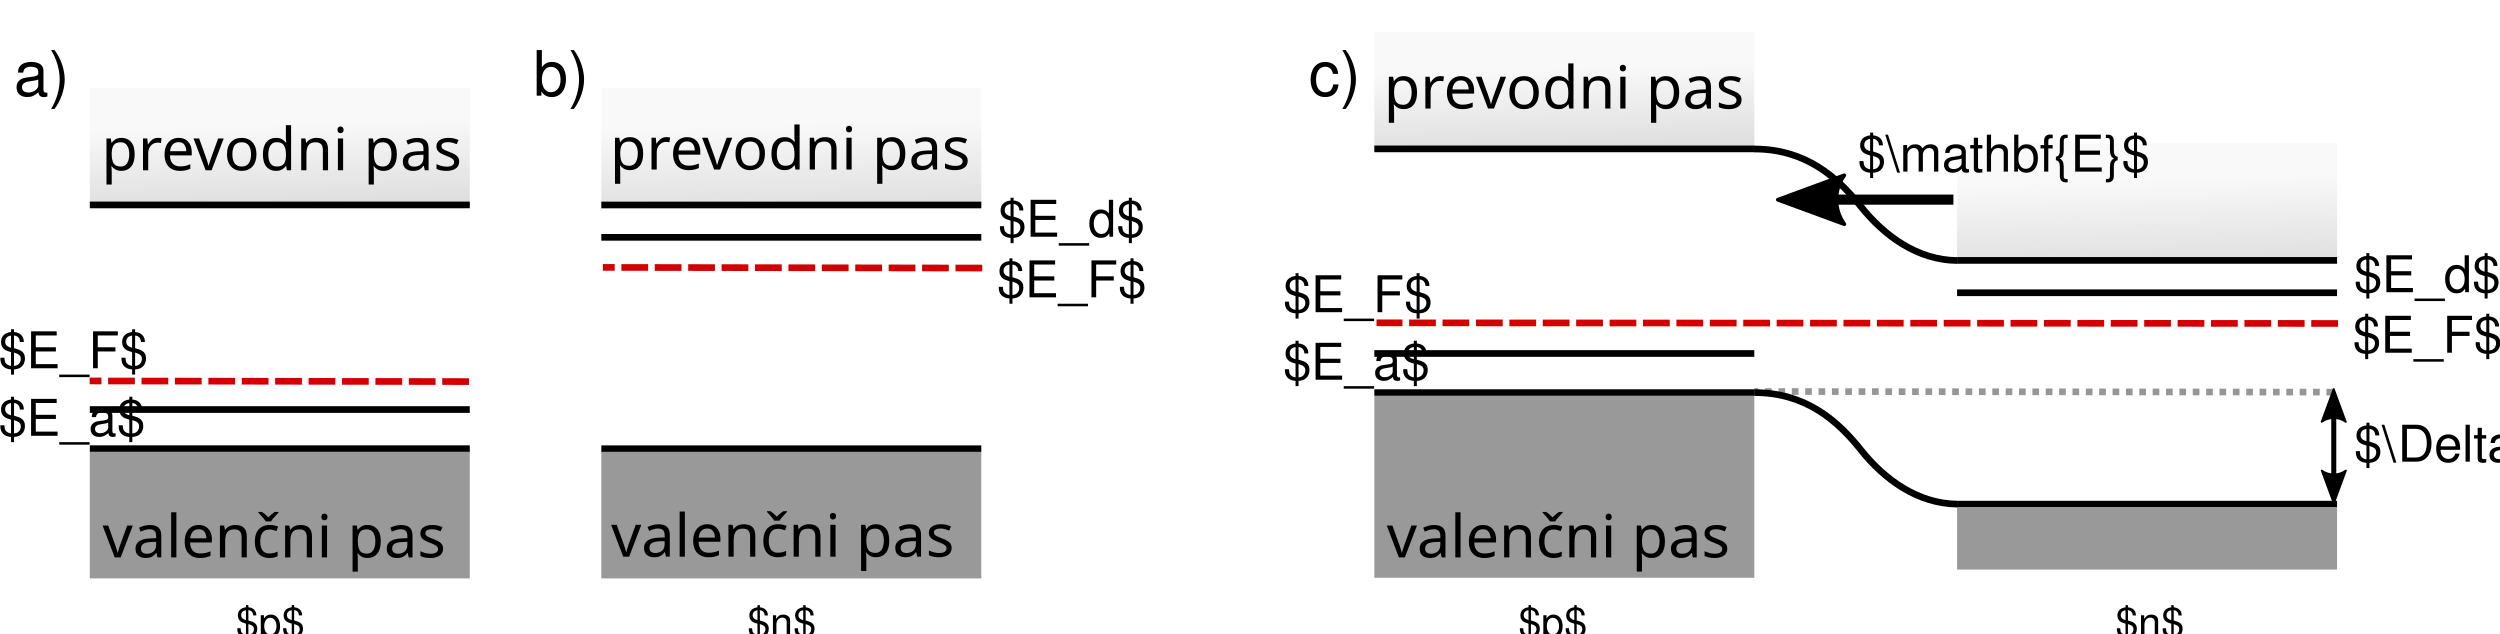
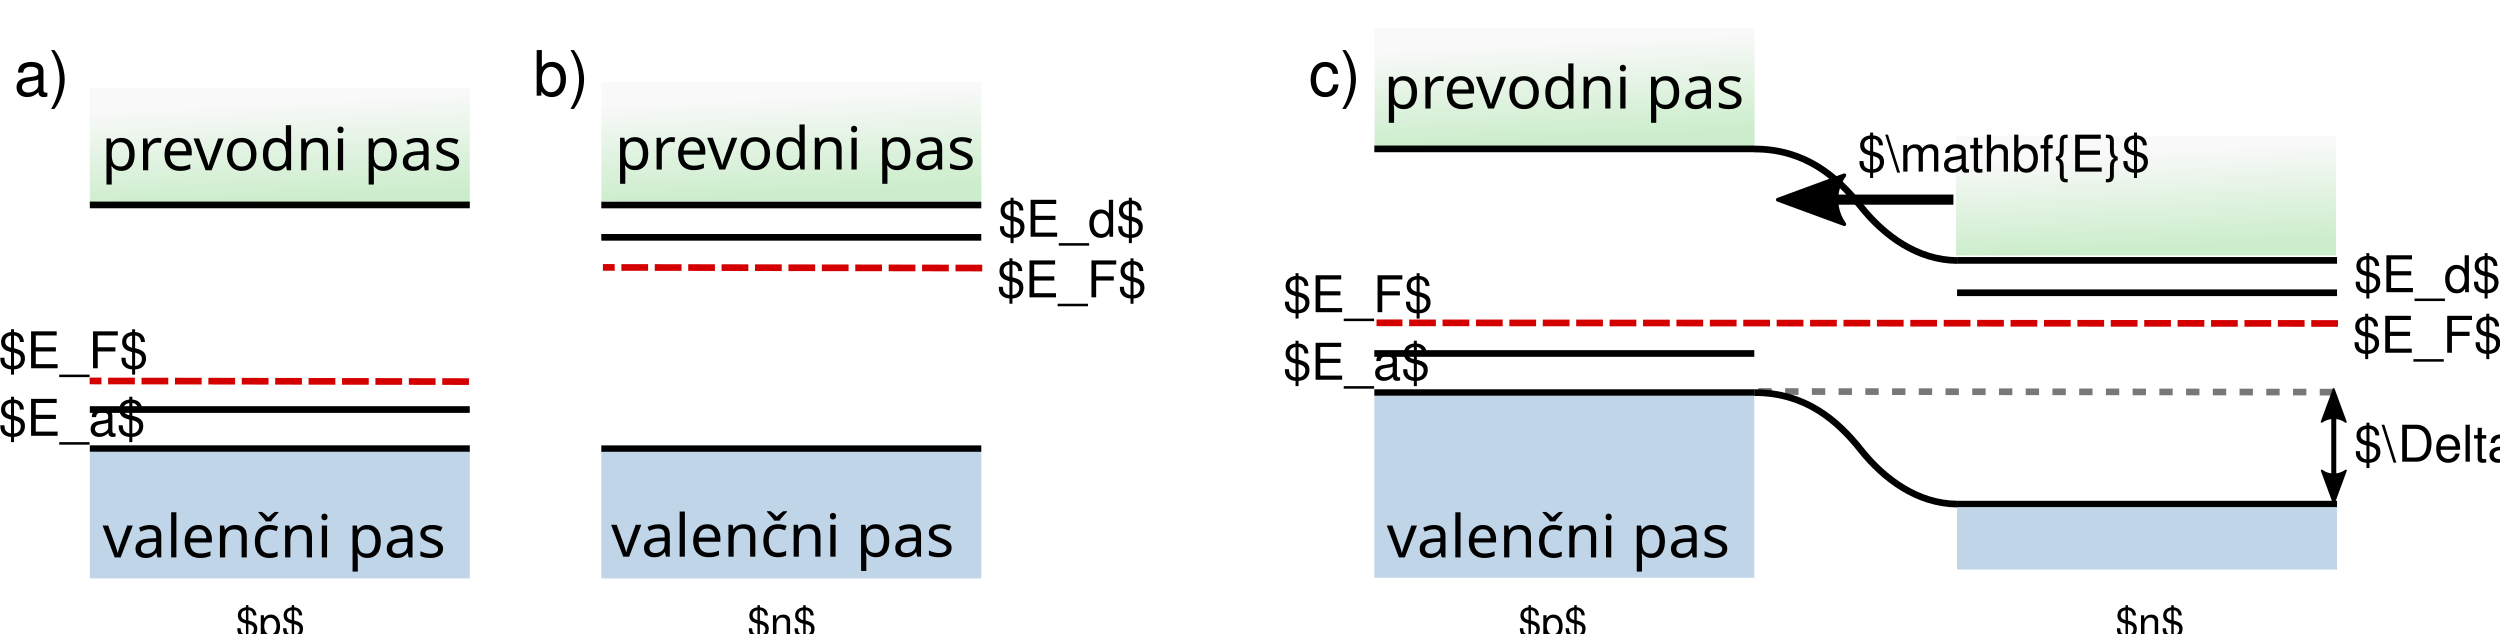
<svg xmlns="http://www.w3.org/2000/svg" xmlns:xlink="http://www.w3.org/1999/xlink" version="1.1" id="svg2" viewBox="0 0 986.916 250.226" height="70.619mm" width="278.53mm">
  <defs id="defs4">
+     <linearGradient id="linearGradient4352">
+       <stop id="stop4354" offset="0" style="stop-color:#cbedcb;stop-opacity:1" />
+       <stop id="stop4356" offset="1" style="stop-color:#f9f9f9;stop-opacity:1" />
+     </linearGradient>
    <linearGradient id="linearGradient9941">
      <stop style="stop-color:#333333;stop-opacity:0.768" offset="0" id="stop9943" />
      <stop style="stop-color:#f9f9f9;stop-opacity:1" offset="1" id="stop9945" />
    </linearGradient>
    <marker orient="auto" refY="0" refX="0" id="Arrow2Mstart-9-7" style="overflow:visible">
      <path id="path4360-2-5" style="fill:#000000;fill-opacity:1;fill-rule:evenodd;stroke:#000000;stroke-width:0.625;stroke-linejoin:round;stroke-opacity:1" d="M 8.719,4.034 -2.207,0.016 8.719,-4.002 c -1.745,2.372 -1.735,5.617 -6e-7,8.035 z" transform="scale(0.6,0.6)" />
    </marker>
    <marker orient="auto" refY="0" refX="0" id="marker6756-2-0-3" style="overflow:visible">
      <path id="path6758-7-2-5" style="fill:#000000;fill-opacity:1;fill-rule:evenodd;stroke:#000000;stroke-width:0.625;stroke-linejoin:round;stroke-opacity:1" d="M 8.719,4.034 -2.207,0.016 8.719,-4.002 c -1.745,2.372 -1.735,5.617 -6e-7,8.035 z" transform="scale(-0.6,-0.6)" />
    </marker>
    <marker orient="auto" refY="0" refX="0" id="marker6756-2-0-3-5" style="overflow:visible">
      <path id="path6758-7-2-5-0" style="fill:#d40000;fill-opacity:1;fill-rule:evenodd;stroke:#d40000;stroke-width:0.625;stroke-linejoin:round;stroke-opacity:1" d="M 8.719,4.034 -2.207,0.016 8.719,-4.002 c -1.745,2.372 -1.735,5.617 -6e-7,8.035 z" transform="scale(-0.6,-0.6)" />
    </marker>
    <marker orient="auto" refY="0" refX="0" id="Arrow2Mstart-9-7-0" style="overflow:visible">
      <path id="path4360-2-5-6" style="fill:#000000;fill-opacity:1;fill-rule:evenodd;stroke:#000000;stroke-width:0.625;stroke-linejoin:round;stroke-opacity:1" d="M 8.719,4.034 -2.207,0.016 8.719,-4.002 c -1.745,2.372 -1.735,5.617 -6e-7,8.035 z" transform="scale(0.6,0.6)" />
    </marker>
    <marker orient="auto" refY="0" refX="0" id="marker6756-2-0-3-1" style="overflow:visible">
      <path id="path6758-7-2-5-5" style="fill:#000000;fill-opacity:1;fill-rule:evenodd;stroke:#000000;stroke-width:0.625;stroke-linejoin:round;stroke-opacity:1" d="M 8.719,4.034 -2.207,0.016 8.719,-4.002 c -1.745,2.372 -1.735,5.617 -6e-7,8.035 z" transform="scale(-0.6,-0.6)" />
    </marker>
    <marker orient="auto" refY="0" refX="0" id="marker6756-2-0-3-5-7" style="overflow:visible">
      <path id="path6758-7-2-5-0-6" style="fill:#d40000;fill-opacity:1;fill-rule:evenodd;stroke:#d40000;stroke-width:0.625;stroke-linejoin:round;stroke-opacity:1" d="M 8.719,4.034 -2.207,0.016 8.719,-4.002 c -1.745,2.372 -1.735,5.617 -6e-7,8.035 z" transform="scale(-0.6,-0.6)" />
    </marker>
-     <linearGradient xlink:href="#linearGradient9941" id="linearGradient7318" gradientUnits="userSpaceOnUse" gradientTransform="matrix(1.023891,0,0,1.843137,371.0773,-115.9027)" x1="434.523" y1="214.882" x2="432.261" y2="76.877" />
    <marker orient="auto" refY="0" refX="0" id="Arrow2Mstart-9-7-0-8" style="overflow:visible">
      <path id="path4360-2-5-6-9" style="fill:#000000;fill-opacity:1;fill-rule:evenodd;stroke:#000000;stroke-width:0.625;stroke-linejoin:round;stroke-opacity:1" d="M 8.719,4.034 -2.207,0.016 8.719,-4.002 c -1.745,2.372 -1.735,5.617 -6e-7,8.035 z" transform="scale(0.6,0.6)" />
    </marker>
    <marker orient="auto" refY="0" refX="0" id="marker6756-2-0-3-1-2" style="overflow:visible">
      <path id="path6758-7-2-5-5-6" style="fill:#000000;fill-opacity:1;fill-rule:evenodd;stroke:#000000;stroke-width:0.625;stroke-linejoin:round;stroke-opacity:1" d="M 8.719,4.034 -2.207,0.016 8.719,-4.002 c -1.745,2.372 -1.735,5.617 -6e-7,8.035 z" transform="scale(-0.6,-0.6)" />
    </marker>
    <marker orient="auto" refY="0" refX="0" id="marker6756-2-0-3-5-7-9" style="overflow:visible">
      <path id="path6758-7-2-5-0-6-5" style="fill:#d40000;fill-opacity:1;fill-rule:evenodd;stroke:#d40000;stroke-width:0.625;stroke-linejoin:round;stroke-opacity:1" d="M 8.719,4.034 -2.207,0.016 8.719,-4.002 c -1.745,2.372 -1.735,5.617 -6e-7,8.035 z" transform="scale(-0.6,-0.6)" />
    </marker>
-     <linearGradient xlink:href="#linearGradient9941" id="linearGradient9019" gradientUnits="userSpaceOnUse" gradientTransform="matrix(1.023891,0,0,1.843137,169.1498,-115.9246)" x1="434.523" y1="202.221" x2="432.261" y2="76.877" />
+     <linearGradient xlink:href="#linearGradient4352" id="linearGradient9019" gradientUnits="userSpaceOnUse" gradientTransform="matrix(1.023891,0,0,1.843137,169.1498,-115.9246)" x1="432.261" y1="93.334" x2="431.679" y2="72.025" />
    <linearGradient xlink:href="#linearGradient9941" id="linearGradient4749" gradientUnits="userSpaceOnUse" gradientTransform="matrix(1.023891,0,0,1.843137,399.2023,-115.9027)" x1="434.523" y1="214.882" x2="432.261" y2="76.877" />
-     <linearGradient xlink:href="#linearGradient9941" id="linearGradient4781" gradientUnits="userSpaceOnUse" gradientTransform="matrix(1.023891,0,0,1.843137,676.2384,-138.0493)" x1="434.523" y1="202.221" x2="432.261" y2="76.877" />
-     <linearGradient xlink:href="#linearGradient9941" id="linearGradient4783" gradientUnits="userSpaceOnUse" gradientTransform="matrix(1.023891,0,0,1.843137,906.2908,-94.02748)" x1="434.523" y1="214.882" x2="432.261" y2="76.877" />
    <marker orient="auto" refY="0" refX="0" id="Arrow2Mstart-9-3-0" style="overflow:visible">
      <path id="path4360-2-6-6" style="fill:#000000;fill-opacity:1;fill-rule:evenodd;stroke:#000000;stroke-width:0.625;stroke-linejoin:round;stroke-opacity:1" d="M 8.719,4.034 -2.207,0.016 8.719,-4.002 c -1.745,2.372 -1.735,5.617 -6e-7,8.035 z" transform="scale(0.6)" />
    </marker>
    <marker orient="auto" refY="0" refX="0" id="marker6756-2-0-1-3" style="overflow:visible">
      <path id="path6758-7-2-0-2" style="fill:#000000;fill-opacity:1;fill-rule:evenodd;stroke:#000000;stroke-width:0.625;stroke-linejoin:round;stroke-opacity:1" d="M 8.719,4.034 -2.207,0.016 8.719,-4.002 c -1.745,2.372 -1.735,5.617 -6e-7,8.035 z" transform="scale(-0.6)" />
    </marker>
+     <linearGradient xlink:href="#linearGradient4352" id="linearGradient9019-3" gradientUnits="userSpaceOnUse" gradientTransform="matrix(1.023891,0,0,1.843137,371.0911,-118.2033)" x1="432.261" y1="93.334" x2="431.679" y2="72.025" />
+     <linearGradient xlink:href="#linearGradient4352" id="linearGradient9019-3-3" gradientUnits="userSpaceOnUse" gradientTransform="matrix(1.023891,0,0,1.843137,676.3318,-139.6655)" x1="432.261" y1="93.334" x2="431.679" y2="72.025" />
+     <linearGradient xlink:href="#linearGradient4352" id="linearGradient9019-3-3-9" gradientUnits="userSpaceOnUse" gradientTransform="matrix(1.023891,0,0,1.843137,905.8586,-96.741)" x1="432.261" y1="93.334" x2="431.679" y2="72.025" />
  </defs>
  <g id="layer1" transform="translate(-500.5164,23.16668)">
    <rect style="opacity:1;fill:url(#linearGradient9019);fill-opacity:1;fill-rule:nonzero;stroke:none;stroke-width:2;stroke-linecap:butt;stroke-linejoin:bevel;stroke-miterlimit:4;stroke-dasharray:none;stroke-dashoffset:0;stroke-opacity:1" id="rect5024-8-4-3-9-7" width="150" height="47" x="535.97" y="11.485" />
-     <path style="fill:none;fill-rule:evenodd;stroke:#000000;stroke-width:2.638;stroke-linecap:butt;stroke-linejoin:miter;stroke-miterlimit:4;stroke-dasharray:none;stroke-opacity:1" d="m 685.97,153.954 h -150" id="path3450-5-59-1-3-1" />
-     <rect style="opacity:1;fill:#999999;fill-opacity:1;fill-rule:nonzero;stroke:none;stroke-width:2;stroke-linecap:butt;stroke-linejoin:bevel;stroke-miterlimit:4;stroke-dasharray:none;stroke-dashoffset:0;stroke-opacity:1" id="rect5024-8-9-7-7" width="150" height="50" x="535.97" y="155.162" />
-     <path style="fill:none;fill-rule:evenodd;stroke:#000000;stroke-width:2.638;stroke-linecap:butt;stroke-linejoin:miter;stroke-miterlimit:4;stroke-dasharray:none;stroke-opacity:1" d="m 685.97,57.733 h -150" id="path3450-5-59-1-4-4-6" />
-     <path style="fill:#999999;fill-rule:evenodd;stroke:#000000;stroke-width:2.638;stroke-linecap:butt;stroke-linejoin:miter;stroke-miterlimit:4;stroke-dasharray:none;stroke-opacity:1" d="m 685.964,138.505 h -150" id="path3450-5-59-1-3-4-4" />
+     <path style="fill:none;fill-rule:evenodd;stroke:#000000;stroke-width:2.638;stroke-linecap:butt;stroke-linejoin:miter;stroke-miterlimit:4;stroke-dasharray:none;stroke-opacity:1" d="m 685.97,153.954 -150,0" id="path3450-5-59-1-3-1" />
+     <rect style="opacity:1;fill:#c1d5e9;fill-opacity:1;fill-rule:nonzero;stroke:none;stroke-width:2;stroke-linecap:butt;stroke-linejoin:bevel;stroke-miterlimit:4;stroke-dasharray:none;stroke-dashoffset:0;stroke-opacity:1" id="rect5024-8-9-7-7" width="150" height="50" x="535.97" y="155.162" />
+     <path style="fill:none;fill-rule:evenodd;stroke:#000000;stroke-width:2.638;stroke-linecap:butt;stroke-linejoin:miter;stroke-miterlimit:4;stroke-dasharray:none;stroke-opacity:1" d="m 685.97,57.733 -150,0" id="path3450-5-59-1-4-4-6" />
+     <path style="fill:#999999;fill-rule:evenodd;stroke:#000000;stroke-width:2.638;stroke-linecap:butt;stroke-linejoin:miter;stroke-miterlimit:4;stroke-dasharray:none;stroke-opacity:1" d="m 685.964,138.505 -150,0" id="path3450-5-59-1-3-4-4" />
    <path style="fill:#ff0000;fill-rule:evenodd;stroke:#d40000;stroke-width:2.638;stroke-linecap:butt;stroke-linejoin:miter;stroke-miterlimit:4;stroke-dasharray:10.552, 2.638;stroke-dashoffset:0;stroke-opacity:1" d="m 685.65,127.471 -149.75,-0.25" id="path3450-5-59-1-3-4-4-6" />
-     <rect style="opacity:1;fill:url(#linearGradient7318);fill-opacity:1;fill-rule:nonzero;stroke:none;stroke-width:2;stroke-linecap:butt;stroke-linejoin:bevel;stroke-miterlimit:4;stroke-dasharray:none;stroke-dashoffset:0;stroke-opacity:1" id="rect5024-8-4-3-9" width="150" height="47" x="737.897" y="11.507" />
-     <path style="fill:none;fill-rule:evenodd;stroke:#000000;stroke-width:2.638;stroke-linecap:butt;stroke-linejoin:miter;stroke-miterlimit:4;stroke-dasharray:none;stroke-opacity:1" d="m 887.897,153.976 h -150" id="path3450-5-59-1-3" />
-     <rect style="opacity:1;fill:#999999;fill-opacity:1;fill-rule:nonzero;stroke:none;stroke-width:2;stroke-linecap:butt;stroke-linejoin:bevel;stroke-miterlimit:4;stroke-dasharray:none;stroke-dashoffset:0;stroke-opacity:1" id="rect5024-8-9-7" width="150" height="50" x="737.897" y="155.184" />
-     <path style="fill:none;fill-rule:evenodd;stroke:#000000;stroke-width:2.638;stroke-linecap:butt;stroke-linejoin:miter;stroke-miterlimit:4;stroke-dasharray:none;stroke-opacity:1" d="m 887.897,57.755 h -150" id="path3450-5-59-1-4-4" />
-     <path style="fill:none;fill-rule:evenodd;stroke:#000000;stroke-width:2.638;stroke-linecap:butt;stroke-linejoin:miter;stroke-miterlimit:4;stroke-dasharray:none;stroke-opacity:1" d="m 887.892,70.526 h -150" id="path3450-5-59-1-3-4" />
+     <path style="fill:none;fill-rule:evenodd;stroke:#000000;stroke-width:2.638;stroke-linecap:butt;stroke-linejoin:miter;stroke-miterlimit:4;stroke-dasharray:none;stroke-opacity:1" d="m 887.897,153.976 -150,0" id="path3450-5-59-1-3" />
+     <rect style="opacity:1;fill:#c1d5e9;fill-opacity:1;fill-rule:nonzero;stroke:none;stroke-width:2;stroke-linecap:butt;stroke-linejoin:bevel;stroke-miterlimit:4;stroke-dasharray:none;stroke-dashoffset:0;stroke-opacity:1" id="rect5024-8-9-7" width="150" height="50" x="737.897" y="155.184" />
+     <path style="fill:none;fill-rule:evenodd;stroke:#000000;stroke-width:2.638;stroke-linecap:butt;stroke-linejoin:miter;stroke-miterlimit:4;stroke-dasharray:none;stroke-opacity:1" d="m 887.897,57.755 -150,0" id="path3450-5-59-1-4-4" />
+     <path style="fill:none;fill-rule:evenodd;stroke:#000000;stroke-width:2.638;stroke-linecap:butt;stroke-linejoin:miter;stroke-miterlimit:4;stroke-dasharray:none;stroke-opacity:1" d="m 887.892,70.526 -150,0" id="path3450-5-59-1-3-4" />
    <path style="fill:#ff0000;fill-rule:evenodd;stroke:#d40000;stroke-width:2.638;stroke-linecap:butt;stroke-linejoin:miter;stroke-miterlimit:4;stroke-dasharray:10.552, 2.638;stroke-dashoffset:0;stroke-opacity:1" d="m 888.266,82.649 -149.75,-0.25" id="path3450-5-59-1-3-4-4-6-5" />
-     <rect style="opacity:1;fill:url(#linearGradient4781);fill-opacity:1;fill-rule:nonzero;stroke:none;stroke-width:2;stroke-linecap:butt;stroke-linejoin:bevel;stroke-miterlimit:4;stroke-dasharray:none;stroke-dashoffset:0;stroke-opacity:1" id="rect5024-8-4-3-9-7-6" width="150" height="47" x="1043.059" y="-10.64" />
-     <path style="fill:#ff0000;fill-rule:evenodd;stroke:#969696;stroke-width:2.638;stroke-linecap:butt;stroke-linejoin:miter;stroke-miterlimit:4;stroke-dasharray:2.638, 2.638;stroke-dashoffset:0;stroke-opacity:1" d="m 1421.547,131.63 -228.494,-0.25" id="path3450-5-59-1-3-4-4-6-5-1-0-20" />
-     <path style="fill:none;fill-rule:evenodd;stroke:#000000;stroke-width:2.638;stroke-linecap:butt;stroke-linejoin:miter;stroke-miterlimit:4;stroke-dasharray:none;stroke-opacity:1" d="m 1193.059,131.83 h -150" id="path3450-5-59-1-3-1-1" />
-     <rect style="opacity:1;fill:#999999;fill-opacity:1;fill-rule:nonzero;stroke:none;stroke-width:2;stroke-linecap:butt;stroke-linejoin:bevel;stroke-miterlimit:4;stroke-dasharray:none;stroke-dashoffset:0;stroke-opacity:1" id="rect5024-8-9-7-7-8" width="150" height="71.885" x="1043.059" y="133.037" />
-     <path style="fill:none;fill-rule:evenodd;stroke:#000000;stroke-width:2.638;stroke-linecap:butt;stroke-linejoin:miter;stroke-miterlimit:4;stroke-dasharray:none;stroke-opacity:1" d="m 1193.059,35.608 h -150" id="path3450-5-59-1-4-4-6-7" />
-     <path style="fill:#999999;fill-rule:evenodd;stroke:#000000;stroke-width:2.638;stroke-linecap:butt;stroke-linejoin:miter;stroke-miterlimit:4;stroke-dasharray:none;stroke-opacity:1" d="m 1193.053,116.38 h -150" id="path3450-5-59-1-3-4-4-9" />
-     <rect style="opacity:1;fill:url(#linearGradient4783);fill-opacity:1;fill-rule:nonzero;stroke:none;stroke-width:2;stroke-linecap:butt;stroke-linejoin:bevel;stroke-miterlimit:4;stroke-dasharray:none;stroke-dashoffset:0;stroke-opacity:1" id="rect5024-8-4-3-9-2" width="150" height="47" x="1273.111" y="33.382" />
-     <path style="fill:none;fill-rule:evenodd;stroke:#000000;stroke-width:2.638;stroke-linecap:butt;stroke-linejoin:miter;stroke-miterlimit:4;stroke-dasharray:none;stroke-opacity:1" d="m 1423.111,175.852 h -150" id="path3450-5-59-1-3-0" />
-     <rect style="opacity:1;fill:#999999;fill-opacity:1;fill-rule:nonzero;stroke:none;stroke-width:2;stroke-linecap:butt;stroke-linejoin:bevel;stroke-miterlimit:4;stroke-dasharray:none;stroke-dashoffset:0;stroke-opacity:1" id="rect5024-8-9-7-2" width="150" height="24.63" x="1273.111" y="177.059" />
-     <path style="fill:none;fill-rule:evenodd;stroke:#000000;stroke-width:2.638;stroke-linecap:butt;stroke-linejoin:miter;stroke-miterlimit:4;stroke-dasharray:none;stroke-opacity:1" d="m 1423.111,79.63 h -150" id="path3450-5-59-1-4-4-3" />
-     <path style="fill:none;fill-rule:evenodd;stroke:#000000;stroke-width:2.638;stroke-linecap:butt;stroke-linejoin:miter;stroke-miterlimit:4;stroke-dasharray:none;stroke-opacity:1" d="m 1423.105,92.402 h -150" id="path3450-5-59-1-3-4-7" />
+     <path style="fill:#ff0000;fill-rule:evenodd;stroke:#787878;stroke-width:2.638;stroke-linecap:butt;stroke-linejoin:miter;stroke-miterlimit:4;stroke-dasharray:5.276,5.276;stroke-dashoffset:0;stroke-opacity:1" d="m 1421.547,131.63 -228.494,-0.25" id="path3450-5-59-1-3-4-4-6-5-1-0-20" />
+     <path style="fill:none;fill-rule:evenodd;stroke:#000000;stroke-width:2.638;stroke-linecap:butt;stroke-linejoin:miter;stroke-miterlimit:4;stroke-dasharray:none;stroke-opacity:1" d="m 1193.059,131.83 -150,0" id="path3450-5-59-1-3-1-1" />
+     <rect style="opacity:1;fill:#c1d5e9;fill-opacity:1;fill-rule:nonzero;stroke:none;stroke-width:2;stroke-linecap:butt;stroke-linejoin:bevel;stroke-miterlimit:4;stroke-dasharray:none;stroke-dashoffset:0;stroke-opacity:1" id="rect5024-8-9-7-7-8" width="150" height="71.885" x="1043.059" y="133.037" />
+     <rect style="opacity:1;fill:url(#linearGradient9019-3-3);fill-opacity:1;fill-rule:nonzero;stroke:none;stroke-width:2;stroke-linecap:butt;stroke-linejoin:bevel;stroke-miterlimit:4;stroke-dasharray:none;stroke-dashoffset:0;stroke-opacity:1" id="rect5024-8-4-3-9-7-5-2" width="150" height="47" x="1043.152" y="-12.256" />
+     <path style="fill:none;fill-rule:evenodd;stroke:#000000;stroke-width:2.638;stroke-linecap:butt;stroke-linejoin:miter;stroke-miterlimit:4;stroke-dasharray:none;stroke-opacity:1" d="m 1193.059,35.608 -150,0" id="path3450-5-59-1-4-4-6-7" />
+     <path style="fill:#999999;fill-rule:evenodd;stroke:#000000;stroke-width:2.638;stroke-linecap:butt;stroke-linejoin:miter;stroke-miterlimit:4;stroke-dasharray:none;stroke-opacity:1" d="m 1193.053,116.38 -150,0" id="path3450-5-59-1-3-4-4-9" />
+     <path style="fill:none;fill-rule:evenodd;stroke:#000000;stroke-width:2.638;stroke-linecap:butt;stroke-linejoin:miter;stroke-miterlimit:4;stroke-dasharray:none;stroke-opacity:1" d="m 1423.111,175.852 -150,0" id="path3450-5-59-1-3-0" />
+     <rect style="opacity:1;fill:#c1d5e9;fill-opacity:1;fill-rule:nonzero;stroke:none;stroke-width:2;stroke-linecap:butt;stroke-linejoin:bevel;stroke-miterlimit:4;stroke-dasharray:none;stroke-dashoffset:0;stroke-opacity:1" id="rect5024-8-9-7-2" width="150" height="24.63" x="1273.111" y="177.059" />
+     <path style="fill:none;fill-rule:evenodd;stroke:#000000;stroke-width:2.638;stroke-linecap:butt;stroke-linejoin:miter;stroke-miterlimit:4;stroke-dasharray:none;stroke-opacity:1" d="m 1423.111,79.63 -150,0" id="path3450-5-59-1-4-4-3" />
+     <path style="fill:none;fill-rule:evenodd;stroke:#000000;stroke-width:2.638;stroke-linecap:butt;stroke-linejoin:miter;stroke-miterlimit:4;stroke-dasharray:none;stroke-opacity:1" d="m 1423.105,92.402 -150,0" id="path3450-5-59-1-3-4-7" />
    <path style="fill:#ff0000;fill-rule:evenodd;stroke:#d40000;stroke-width:2.638;stroke-linecap:butt;stroke-linejoin:miter;stroke-miterlimit:4;stroke-dasharray:10.552, 2.638;stroke-dashoffset:0;stroke-opacity:1" d="m 1423.48,104.524 -379.56,-0.25" id="path3450-5-59-1-3-4-4-6-5-1" />
+     <rect style="opacity:1;fill:url(#linearGradient9019-3-3-9);fill-opacity:1;fill-rule:nonzero;stroke:none;stroke-width:2;stroke-linecap:butt;stroke-linejoin:bevel;stroke-miterlimit:4;stroke-dasharray:none;stroke-dashoffset:0;stroke-opacity:1" id="rect5024-8-4-3-9-7-5-2-7" width="150" height="47" x="1272.679" y="30.669" />
    <path style="fill:none;fill-rule:evenodd;stroke:#000000;stroke-width:2.64;stroke-linecap:butt;stroke-linejoin:miter;stroke-miterlimit:4;stroke-dasharray:none;stroke-opacity:1" d="m 1192.951,35.655 c 20.1,-0.044 32.802,10.923 42.06,22.574 9.257,11.651 22.439,21.299 38.108,21.444" id="path4813" />
    <path style="fill:none;fill-rule:evenodd;stroke:#000000;stroke-width:2.64;stroke-linecap:butt;stroke-linejoin:miter;stroke-miterlimit:4;stroke-dasharray:none;stroke-opacity:1" d="m 1193.034,131.821 c 20.1,-0.044 32.802,10.923 42.06,22.574 9.257,11.651 22.439,21.299 38.108,21.444" id="path4813-4" />
    <path style="fill:none;fill-rule:evenodd;stroke:#000000;stroke-width:4;stroke-linecap:butt;stroke-linejoin:miter;stroke-miterlimit:4;stroke-dasharray:none;stroke-opacity:1;marker-end:url(#marker6756-2-0-3-1)" d="m 1271.658,55.64 h -64" id="path6462" />
-     <path style="fill:none;fill-rule:evenodd;stroke:#000000;stroke-width:1.976;stroke-linecap:butt;stroke-linejoin:miter;stroke-miterlimit:4;stroke-dasharray:none;stroke-opacity:1;marker-start:url(#Arrow2Mstart-9-3-0);marker-end:url(#marker6756-2-0-1-3)" d="m 1421.809,172.931 v -39.894" id="path3450-5-9-4-3-4" />
+     <path style="fill:none;fill-rule:evenodd;stroke:#000000;stroke-width:1.976;stroke-linecap:butt;stroke-linejoin:miter;stroke-miterlimit:4;stroke-dasharray:none;stroke-opacity:1;marker-start:url(#Arrow2Mstart-9-3-0);marker-end:url(#marker6756-2-0-1-3)" d="m 1421.809,172.931 0,-39.894" id="path3450-5-9-4-3-4" />
    <text xml:space="preserve" style="font-style:italic;font-variant:normal;font-weight:normal;font-stretch:normal;line-height:0%;font-family:msbm10;-inkscape-font-specification:'msbm10 Italic';letter-spacing:0px;word-spacing:0px;fill:#000000;fill-opacity:1;stroke:none;stroke-width:0.937px;stroke-linecap:butt;stroke-linejoin:miter;stroke-opacity:1" x="1468.369" y="200.211" id="text17025">
      <tspan id="tspan17023" x="1468.369" y="200.211" style="font-size:23.437px;line-height:1.25;stroke-width:0.937px"> </tspan>
    </text>
    <text xml:space="preserve" style="font-style:normal;font-variant:normal;font-weight:normal;font-stretch:normal;line-height:0%;font-family:'Nimbus Sans L';-inkscape-font-specification:Sans;letter-spacing:0px;word-spacing:0px;fill:#000000;fill-opacity:1;stroke:none;stroke-width:1px;stroke-linecap:butt;stroke-linejoin:miter;stroke-opacity:1" x="499.865" y="148.864" id="text4870-3-7-9-5-2">
      <tspan id="tspan4872-6-8-7-4-6" x="499.865" y="148.864" style="font-size:20px;line-height:1.25">$E_a$</tspan>
    </text>
    <text xml:space="preserve" style="font-style:normal;font-variant:normal;font-weight:normal;font-stretch:normal;line-height:0%;font-family:'Nimbus Sans L';-inkscape-font-specification:Sans;letter-spacing:0px;word-spacing:0px;fill:#000000;fill-opacity:1;stroke:none;stroke-width:1px;stroke-linecap:butt;stroke-linejoin:miter;stroke-opacity:1" x="894.455" y="70.3" id="text4870-3-7-9-5">
      <tspan id="tspan4872-6-8-7-4" x="894.455" y="70.3" style="font-size:20px;line-height:1.25">$E_d$</tspan>
    </text>
    <g id="g16998" transform="translate(0,0.02187021)">
      <text id="text5056-2-1-5-6-7-1" y="228.182" x="593.546" style="font-style:normal;font-variant:normal;font-weight:normal;font-stretch:normal;line-height:0%;font-family:'Nimbus Sans L';-inkscape-font-specification:Sans;letter-spacing:0px;word-spacing:0px;fill:#000000;fill-opacity:1;stroke:none;stroke-width:1px;stroke-linecap:butt;stroke-linejoin:miter;stroke-opacity:1" xml:space="preserve">
        <tspan style="font-size:16.25px;line-height:1.25" y="228.182" x="593.546" id="tspan5058-7-9-0-1-4-0">$p$</tspan>
      </text>
      <text id="text5056-2-1-5-6-7" y="228.204" x="795.473" style="font-style:normal;font-variant:normal;font-weight:normal;font-stretch:normal;line-height:0%;font-family:'Nimbus Sans L';-inkscape-font-specification:Sans;letter-spacing:0px;word-spacing:0px;fill:#000000;fill-opacity:1;stroke:none;stroke-width:1px;stroke-linecap:butt;stroke-linejoin:miter;stroke-opacity:1" xml:space="preserve">
        <tspan style="font-size:16.25px;line-height:1.25" y="228.204" x="795.473" id="tspan5058-7-9-0-1-4">$n$</tspan>
      </text>
    </g>
    <text xml:space="preserve" style="font-style:normal;font-variant:normal;font-weight:normal;font-stretch:normal;line-height:0%;font-family:'Nimbus Sans L';-inkscape-font-specification:Sans;letter-spacing:0px;word-spacing:0px;fill:#000000;fill-opacity:1;stroke:none;stroke-width:1px;stroke-linecap:butt;stroke-linejoin:miter;stroke-opacity:1" x="894.007" y="94.214" id="text4870-3-7-9-5-3">
      <tspan id="tspan4872-6-8-7-4-5" x="894.007" y="94.214" style="font-size:20px;line-height:1.25">$E_F$</tspan>
    </text>
    <text xml:space="preserve" style="font-style:normal;font-variant:normal;font-weight:normal;font-stretch:normal;line-height:0%;font-family:'Nimbus Sans L';-inkscape-font-specification:Sans;letter-spacing:0px;word-spacing:0px;fill:#000000;fill-opacity:1;stroke:none;stroke-width:1px;stroke-linecap:butt;stroke-linejoin:miter;stroke-opacity:1" x="499.865" y="122.214" id="text4870-3-7-9-5-2-6">
      <tspan id="tspan4872-6-8-7-4-6-2" x="499.865" y="122.214" style="font-size:20px;line-height:1.25">$E_F$</tspan>
    </text>
    <text xml:space="preserve" style="font-style:italic;font-variant:normal;font-weight:normal;font-stretch:normal;line-height:0%;font-family:msbm10;-inkscape-font-specification:'msbm10 Italic';letter-spacing:0px;word-spacing:0px;fill:#000000;fill-opacity:1;stroke:none;stroke-width:0.937px;stroke-linecap:butt;stroke-linejoin:miter;stroke-opacity:1" x="541.022" y="196.871" id="text11946">
      <tspan id="tspan11944" x="541.022" y="196.871" style="font-style:normal;font-variant:normal;font-weight:normal;font-stretch:normal;font-size:23.437px;line-height:1.25;font-family:msbm10;-inkscape-font-specification:msbm10;stroke-width:0.937px">valenčni pas</tspan>
    </text>
    <text xml:space="preserve" style="font-style:italic;font-variant:normal;font-weight:normal;font-stretch:normal;line-height:0%;font-family:msbm10;-inkscape-font-specification:'msbm10 Italic';letter-spacing:0px;word-spacing:0px;fill:#000000;fill-opacity:1;stroke:none;stroke-width:0.937px;stroke-linecap:butt;stroke-linejoin:miter;stroke-opacity:1" x="540.551" y="44.059" id="text11946-9">
      <tspan id="tspan11944-1" x="540.551" y="44.059" style="font-style:normal;font-variant:normal;font-weight:normal;font-stretch:normal;font-size:23.437px;line-height:1.25;font-family:msbm10;-inkscape-font-specification:msbm10;stroke-width:0.937px">prevodni pas</tspan>
    </text>
    <text xml:space="preserve" style="font-style:normal;font-variant:normal;font-weight:normal;font-stretch:normal;font-size:12.643px;line-height:0%;font-family:'Nimbus Sans L';-inkscape-font-specification:'Nimbus Sans L';letter-spacing:0px;word-spacing:0px;fill:#000000;fill-opacity:1;stroke:none;stroke-width:0.988px;stroke-linecap:butt;stroke-linejoin:miter;stroke-opacity:1" x="506.01" y="14.591" id="text8370">
      <tspan id="tspan8368" x="506.01" y="14.591" style="font-style:normal;font-variant:normal;font-weight:normal;font-stretch:normal;font-size:24.694px;line-height:1.25;font-family:'Nimbus Sans L';-inkscape-font-specification:'Nimbus Sans L';stroke-width:0.988px">a)</tspan>
    </text>
    <text xml:space="preserve" style="font-style:italic;font-variant:normal;font-weight:normal;font-stretch:normal;font-size:12.643px;line-height:0%;font-family:msbm10;-inkscape-font-specification:'msbm10 Italic';letter-spacing:0px;word-spacing:0px;fill:#000000;fill-opacity:1;stroke:none;stroke-width:0.988px;stroke-linecap:butt;stroke-linejoin:miter;stroke-opacity:1" x="711.045" y="14.591" id="text8370-2">
      <tspan id="tspan8368-2" x="711.045" y="14.591" style="font-style:normal;font-variant:normal;font-weight:normal;font-stretch:normal;font-size:24.694px;line-height:1.25;font-family:'Nimbus Sans L';-inkscape-font-specification:'Nimbus Sans L';stroke-width:0.988px">b)</tspan>
    </text>
    <text xml:space="preserve" style="font-style:normal;font-variant:normal;font-weight:normal;font-stretch:normal;line-height:0%;font-family:'Nimbus Sans L';-inkscape-font-specification:Sans;letter-spacing:0px;word-spacing:0px;fill:#000000;fill-opacity:1;stroke:none;stroke-width:1px;stroke-linecap:butt;stroke-linejoin:miter;stroke-opacity:1" x="1233.773" y="44.58" id="text4870-3-7-9-5-5-5">
      <tspan id="tspan4872-6-8-7-4-9-6" x="1233.773" y="44.58" style="font-size:20px;line-height:1.25">$\mathbf{E}$</tspan>
    </text>
    <text xml:space="preserve" style="font-style:normal;font-variant:normal;font-weight:normal;font-stretch:normal;line-height:0%;font-family:'Nimbus Sans L';-inkscape-font-specification:Sans;letter-spacing:0px;word-spacing:0px;fill:#000000;fill-opacity:1;stroke:none;stroke-width:1px;stroke-linecap:butt;stroke-linejoin:miter;stroke-opacity:1" x="1429.668" y="92.176" id="text4870-3-7-9-5-5">
      <tspan id="tspan4872-6-8-7-4-9" x="1429.668" y="92.176" style="font-size:20px;line-height:1.25">$E_d$</tspan>
    </text>
    <text xml:space="preserve" style="font-style:normal;font-variant:normal;font-weight:normal;font-stretch:normal;line-height:0%;font-family:'Nimbus Sans L';-inkscape-font-specification:Sans;letter-spacing:0px;word-spacing:0px;fill:#000000;fill-opacity:1;stroke:none;stroke-width:1px;stroke-linecap:butt;stroke-linejoin:miter;stroke-opacity:1" x="1006.954" y="126.74" id="text4870-3-7-9-5-2-8">
      <tspan id="tspan4872-6-8-7-4-6-9" x="1006.954" y="126.74" style="font-size:20px;line-height:1.25">$E_a$</tspan>
    </text>
    <text xml:space="preserve" style="font-style:normal;font-variant:normal;font-weight:normal;font-stretch:normal;line-height:0%;font-family:'Nimbus Sans L';-inkscape-font-specification:Sans;letter-spacing:0px;word-spacing:0px;fill:#000000;fill-opacity:1;stroke:none;stroke-width:1px;stroke-linecap:butt;stroke-linejoin:miter;stroke-opacity:1" x="1429.22" y="116.089" id="text4870-3-7-9-5-3-2">
      <tspan id="tspan4872-6-8-7-4-5-9" x="1429.22" y="116.089" style="font-size:20px;line-height:1.25">$E_F$</tspan>
    </text>
    <text xml:space="preserve" style="font-style:normal;font-variant:normal;font-weight:normal;font-stretch:normal;line-height:0%;font-family:'Nimbus Sans L';-inkscape-font-specification:Sans;letter-spacing:0px;word-spacing:0px;fill:#000000;fill-opacity:1;stroke:none;stroke-width:1px;stroke-linecap:butt;stroke-linejoin:miter;stroke-opacity:1" x="1006.954" y="100.089" id="text4870-3-7-9-5-2-6-3">
      <tspan id="tspan4872-6-8-7-4-6-2-1" x="1006.954" y="100.089" style="font-size:20px;line-height:1.25">$E_F$</tspan>
    </text>
    <text xml:space="preserve" style="font-style:normal;font-variant:normal;font-weight:normal;font-stretch:normal;line-height:0%;font-family:'Nimbus Sans L';-inkscape-font-specification:Sans;letter-spacing:0px;word-spacing:0px;fill:#000000;fill-opacity:1;stroke:none;stroke-width:1px;stroke-linecap:butt;stroke-linejoin:miter;stroke-opacity:1" x="1429.713" y="159.084" id="text4870-3-7-9-5-3-2-7">
      <tspan id="tspan4872-6-8-7-4-5-9-7" x="1429.713" y="159.084" style="font-size:20px;line-height:1.25;stroke-width:1px">$\Delta E$</tspan>
    </text>
    <text xml:space="preserve" style="font-style:italic;font-variant:normal;font-weight:normal;font-stretch:normal;font-size:12.643px;line-height:0%;font-family:msbm10;-inkscape-font-specification:'msbm10 Italic';letter-spacing:0px;word-spacing:0px;fill:#000000;fill-opacity:1;stroke:none;stroke-width:0.988px;stroke-linecap:butt;stroke-linejoin:miter;stroke-opacity:1" x="1017.132" y="14.591" id="text8370-2-6">
      <tspan id="tspan8368-2-1" x="1017.132" y="14.591" style="font-style:normal;font-variant:normal;font-weight:normal;font-stretch:normal;font-size:24.694px;line-height:1.25;font-family:'Nimbus Sans L';-inkscape-font-specification:'Nimbus Sans L';stroke-width:0.988px">c)</tspan>
    </text>
    <text xml:space="preserve" style="font-style:italic;font-variant:normal;font-weight:normal;font-stretch:normal;font-size:12px;line-height:0%;font-family:msbm10;-inkscape-font-specification:'msbm10 Italic';letter-spacing:0px;word-spacing:0px;fill:#000000;fill-opacity:1;stroke:none;stroke-width:0.937px;stroke-linecap:butt;stroke-linejoin:miter;stroke-opacity:1" x="1047.981" y="196.871" id="text11946-7">
      <tspan id="tspan11944-3" x="1047.981" y="196.871" style="font-style:normal;font-variant:normal;font-weight:normal;font-stretch:normal;font-size:23.437px;line-height:1.25;font-family:msbm10;-inkscape-font-specification:msbm10;stroke-width:0.937px">valenčni pas</tspan>
    </text>
    <text xml:space="preserve" style="font-style:italic;font-variant:normal;font-weight:normal;font-stretch:normal;font-size:12px;line-height:0%;font-family:msbm10;-inkscape-font-specification:'msbm10 Italic';letter-spacing:0px;word-spacing:0px;fill:#000000;fill-opacity:1;stroke:none;stroke-width:0.937px;stroke-linecap:butt;stroke-linejoin:miter;stroke-opacity:1" x="1046.792" y="19.684" id="text11946-9-6">
      <tspan id="tspan11944-1-1" x="1046.792" y="19.684" style="font-style:normal;font-variant:normal;font-weight:normal;font-stretch:normal;font-size:23.437px;line-height:1.25;font-family:msbm10;-inkscape-font-specification:msbm10;stroke-width:0.937px">prevodni pas</tspan>
    </text>
    <text xml:space="preserve" style="font-style:normal;font-variant:normal;font-weight:normal;font-stretch:normal;line-height:0%;font-family:'Nimbus Sans L';-inkscape-font-specification:Sans;letter-spacing:0px;word-spacing:0px;fill:#000000;fill-opacity:1;stroke:none;stroke-width:1px;stroke-linecap:butt;stroke-linejoin:miter;stroke-opacity:1" x="1099.865" y="228.204" id="text5056-2-1-5-6-7-1-9">
      <tspan id="tspan5058-7-9-0-1-4-0-3" x="1099.865" y="228.204" style="font-size:16.25px;line-height:1.25">$p$</tspan>
    </text>
    <text xml:space="preserve" style="font-style:normal;font-variant:normal;font-weight:normal;font-stretch:normal;line-height:0%;font-family:'Nimbus Sans L';-inkscape-font-specification:Sans;letter-spacing:0px;word-spacing:0px;fill:#000000;fill-opacity:1;stroke:none;stroke-width:1px;stroke-linecap:butt;stroke-linejoin:miter;stroke-opacity:1" x="1335.542" y="228.226" id="text5056-2-1-5-6-7-19">
      <tspan id="tspan5058-7-9-0-1-4-4" x="1335.542" y="228.226" style="font-size:16.25px;line-height:1.25">$n$</tspan>
    </text>
    <text xml:space="preserve" style="font-style:italic;font-variant:normal;font-weight:normal;font-stretch:normal;font-size:12px;line-height:0%;font-family:msbm10;-inkscape-font-specification:'msbm10 Italic';letter-spacing:0px;word-spacing:0px;fill:#000000;fill-opacity:1;stroke:none;stroke-width:0.937px;stroke-linecap:butt;stroke-linejoin:miter;stroke-opacity:1" x="741.769" y="196.58" id="text11946-1">
      <tspan id="tspan11944-0" x="741.769" y="196.58" style="font-style:normal;font-variant:normal;font-weight:normal;font-stretch:normal;font-size:23.437px;line-height:1.25;font-family:msbm10;-inkscape-font-specification:msbm10;stroke-width:0.937px">valenčni pas</tspan>
    </text>
-     <text xml:space="preserve" style="font-style:italic;font-variant:normal;font-weight:normal;font-stretch:normal;font-size:12px;line-height:0%;font-family:msbm10;-inkscape-font-specification:'msbm10 Italic';letter-spacing:0px;word-spacing:0px;fill:#000000;fill-opacity:1;stroke:none;stroke-width:0.937px;stroke-linecap:butt;stroke-linejoin:miter;stroke-opacity:1" x="741.298" y="43.767" id="text11946-9-63">
-       <tspan id="tspan11944-1-2" x="741.298" y="43.767" style="font-style:normal;font-variant:normal;font-weight:normal;font-stretch:normal;font-size:23.437px;line-height:1.25;font-family:msbm10;-inkscape-font-specification:msbm10;stroke-width:0.937px">prevodni pas</tspan>
+     <rect style="opacity:1;fill:url(#linearGradient9019-3);fill-opacity:1;fill-rule:nonzero;stroke:none;stroke-width:2;stroke-linecap:butt;stroke-linejoin:bevel;stroke-miterlimit:4;stroke-dasharray:none;stroke-dashoffset:0;stroke-opacity:1" id="rect5024-8-4-3-9-7-5" width="150" height="47" x="737.911" y="9.206" />
+     <text xml:space="preserve" style="font-style:italic;font-variant:normal;font-weight:normal;font-stretch:normal;font-size:12px;line-height:0%;font-family:msbm10;-inkscape-font-specification:'msbm10 Italic';letter-spacing:0px;word-spacing:0px;fill:#000000;fill-opacity:1;stroke:none;stroke-width:0.937px;stroke-linecap:butt;stroke-linejoin:miter;stroke-opacity:1" x="743.298" y="43.767" id="text11946-9-63">
+       <tspan id="tspan11944-1-2" x="743.298" y="43.767" style="font-style:normal;font-variant:normal;font-weight:normal;font-stretch:normal;font-size:23.437px;line-height:1.25;font-family:msbm10;-inkscape-font-specification:msbm10;stroke-width:0.937px">prevodni pas</tspan>
    </text>
  </g>
</svg>
